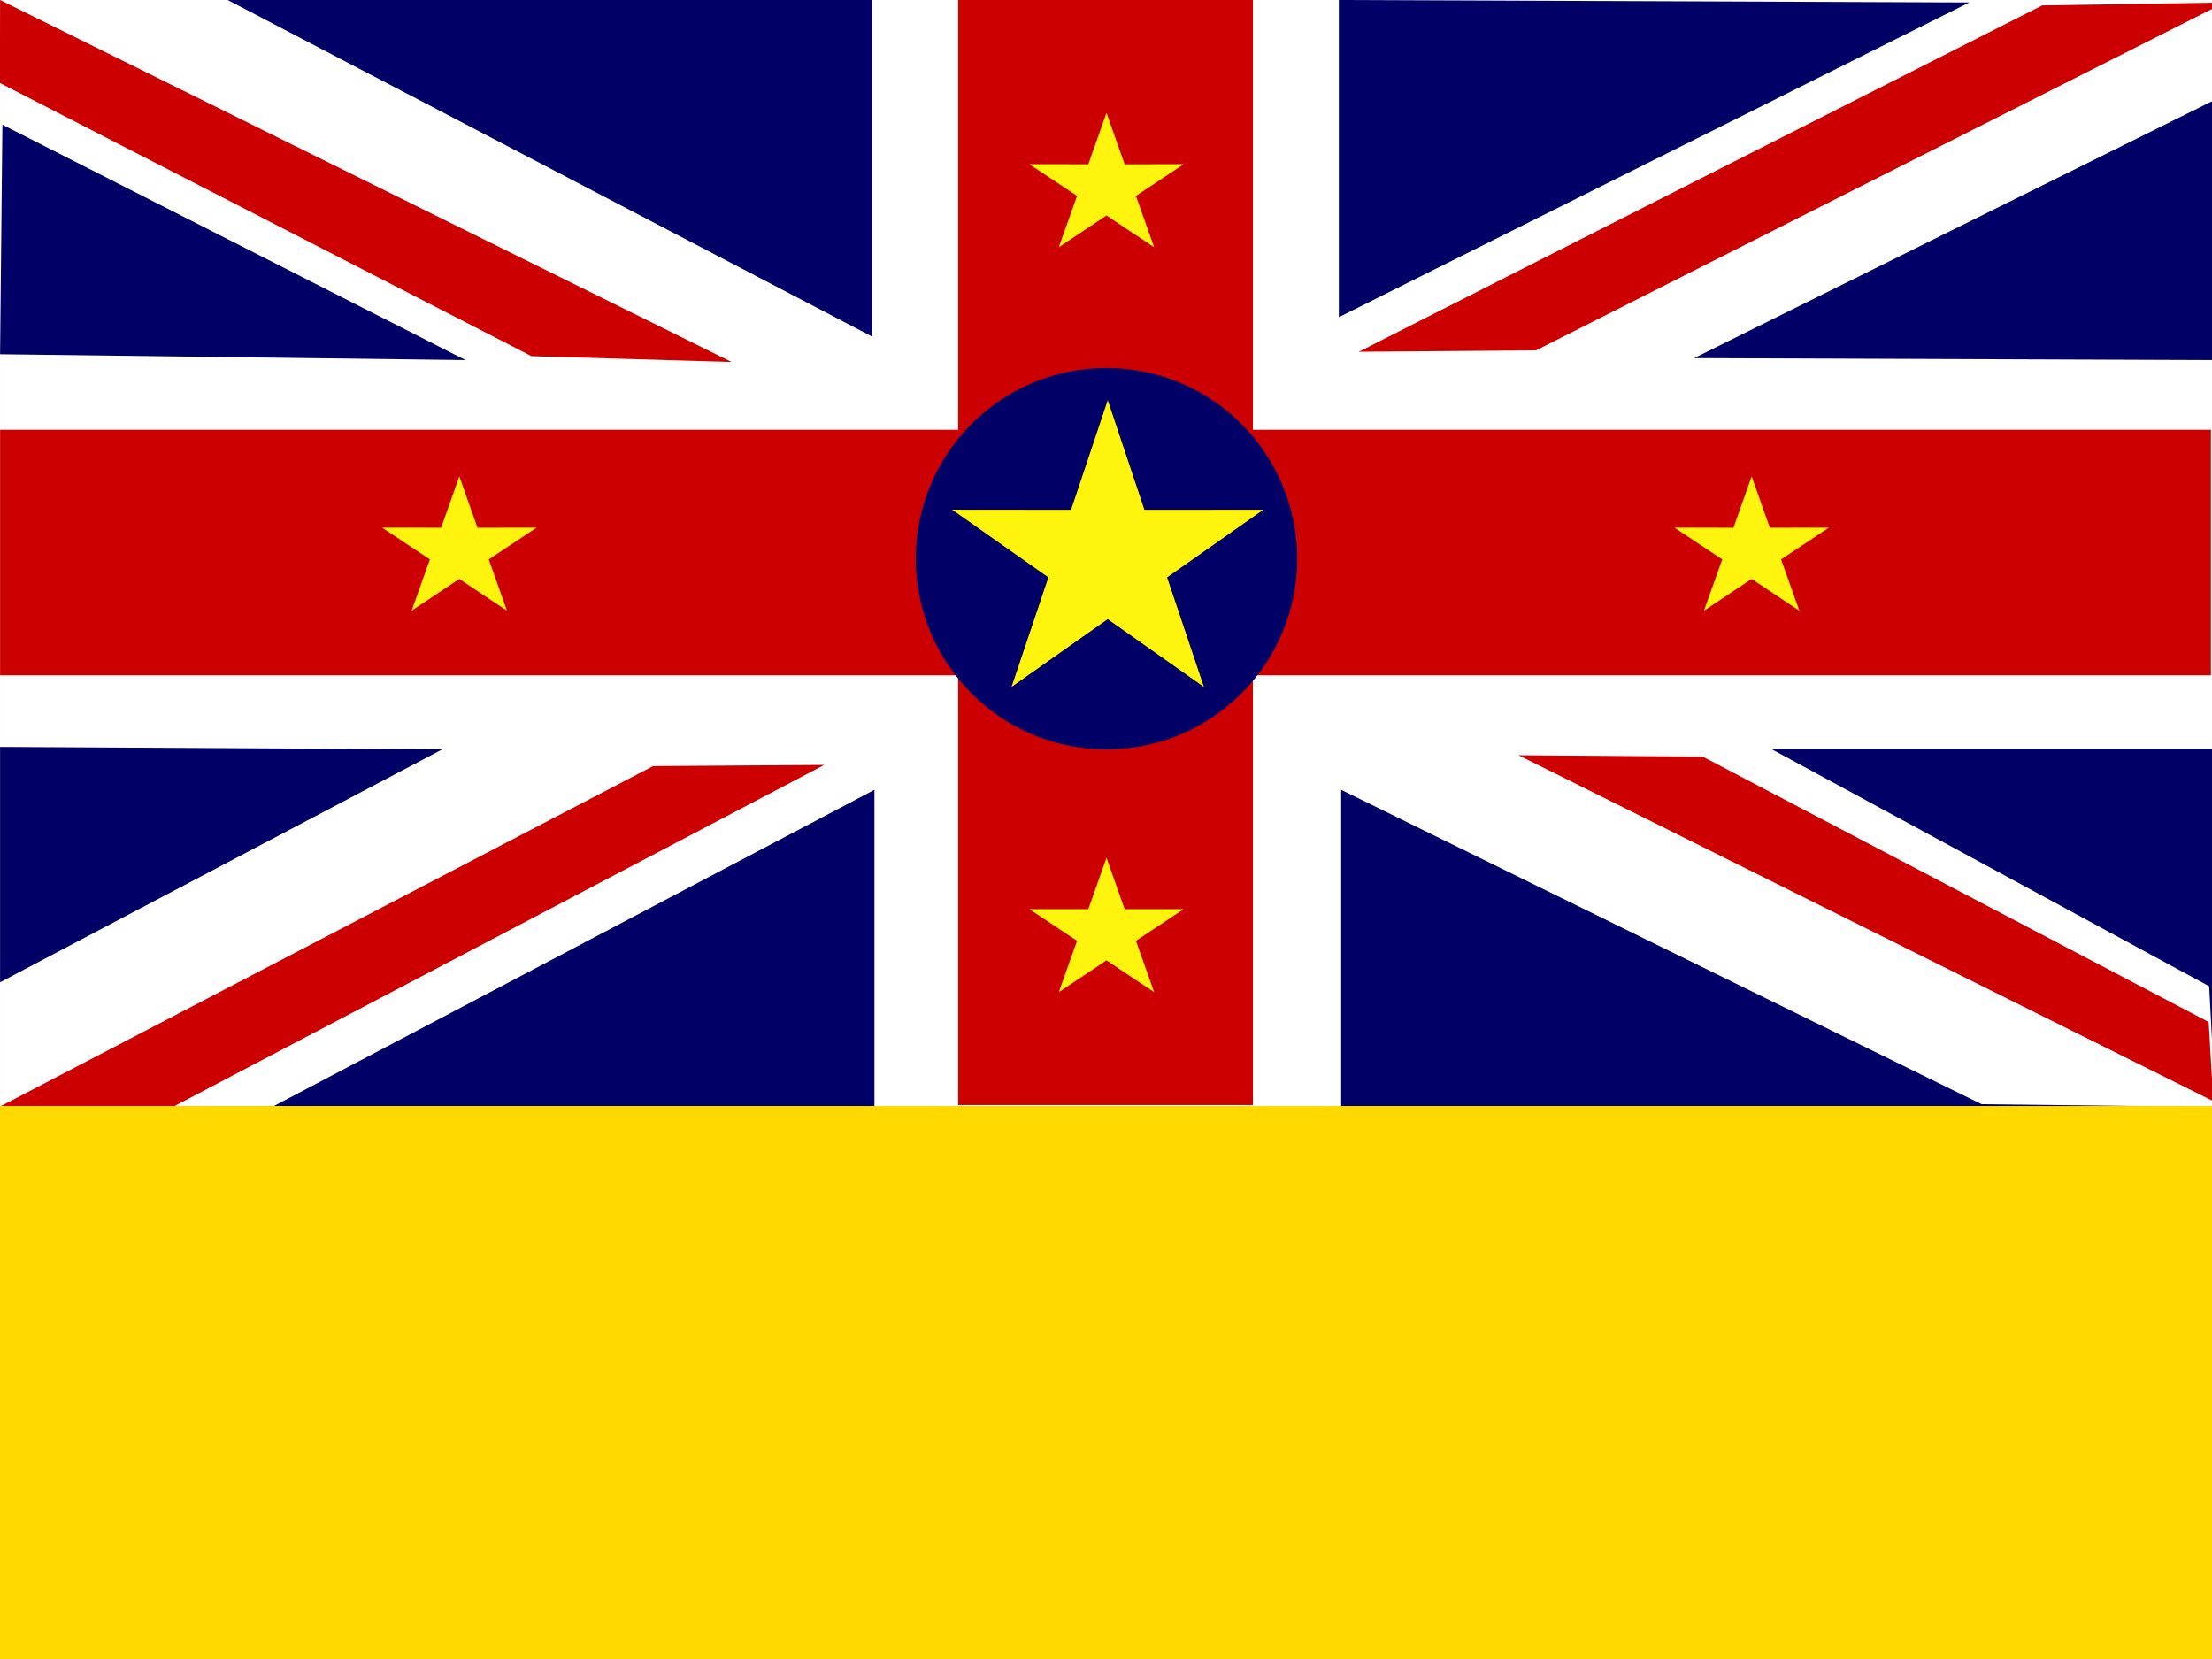
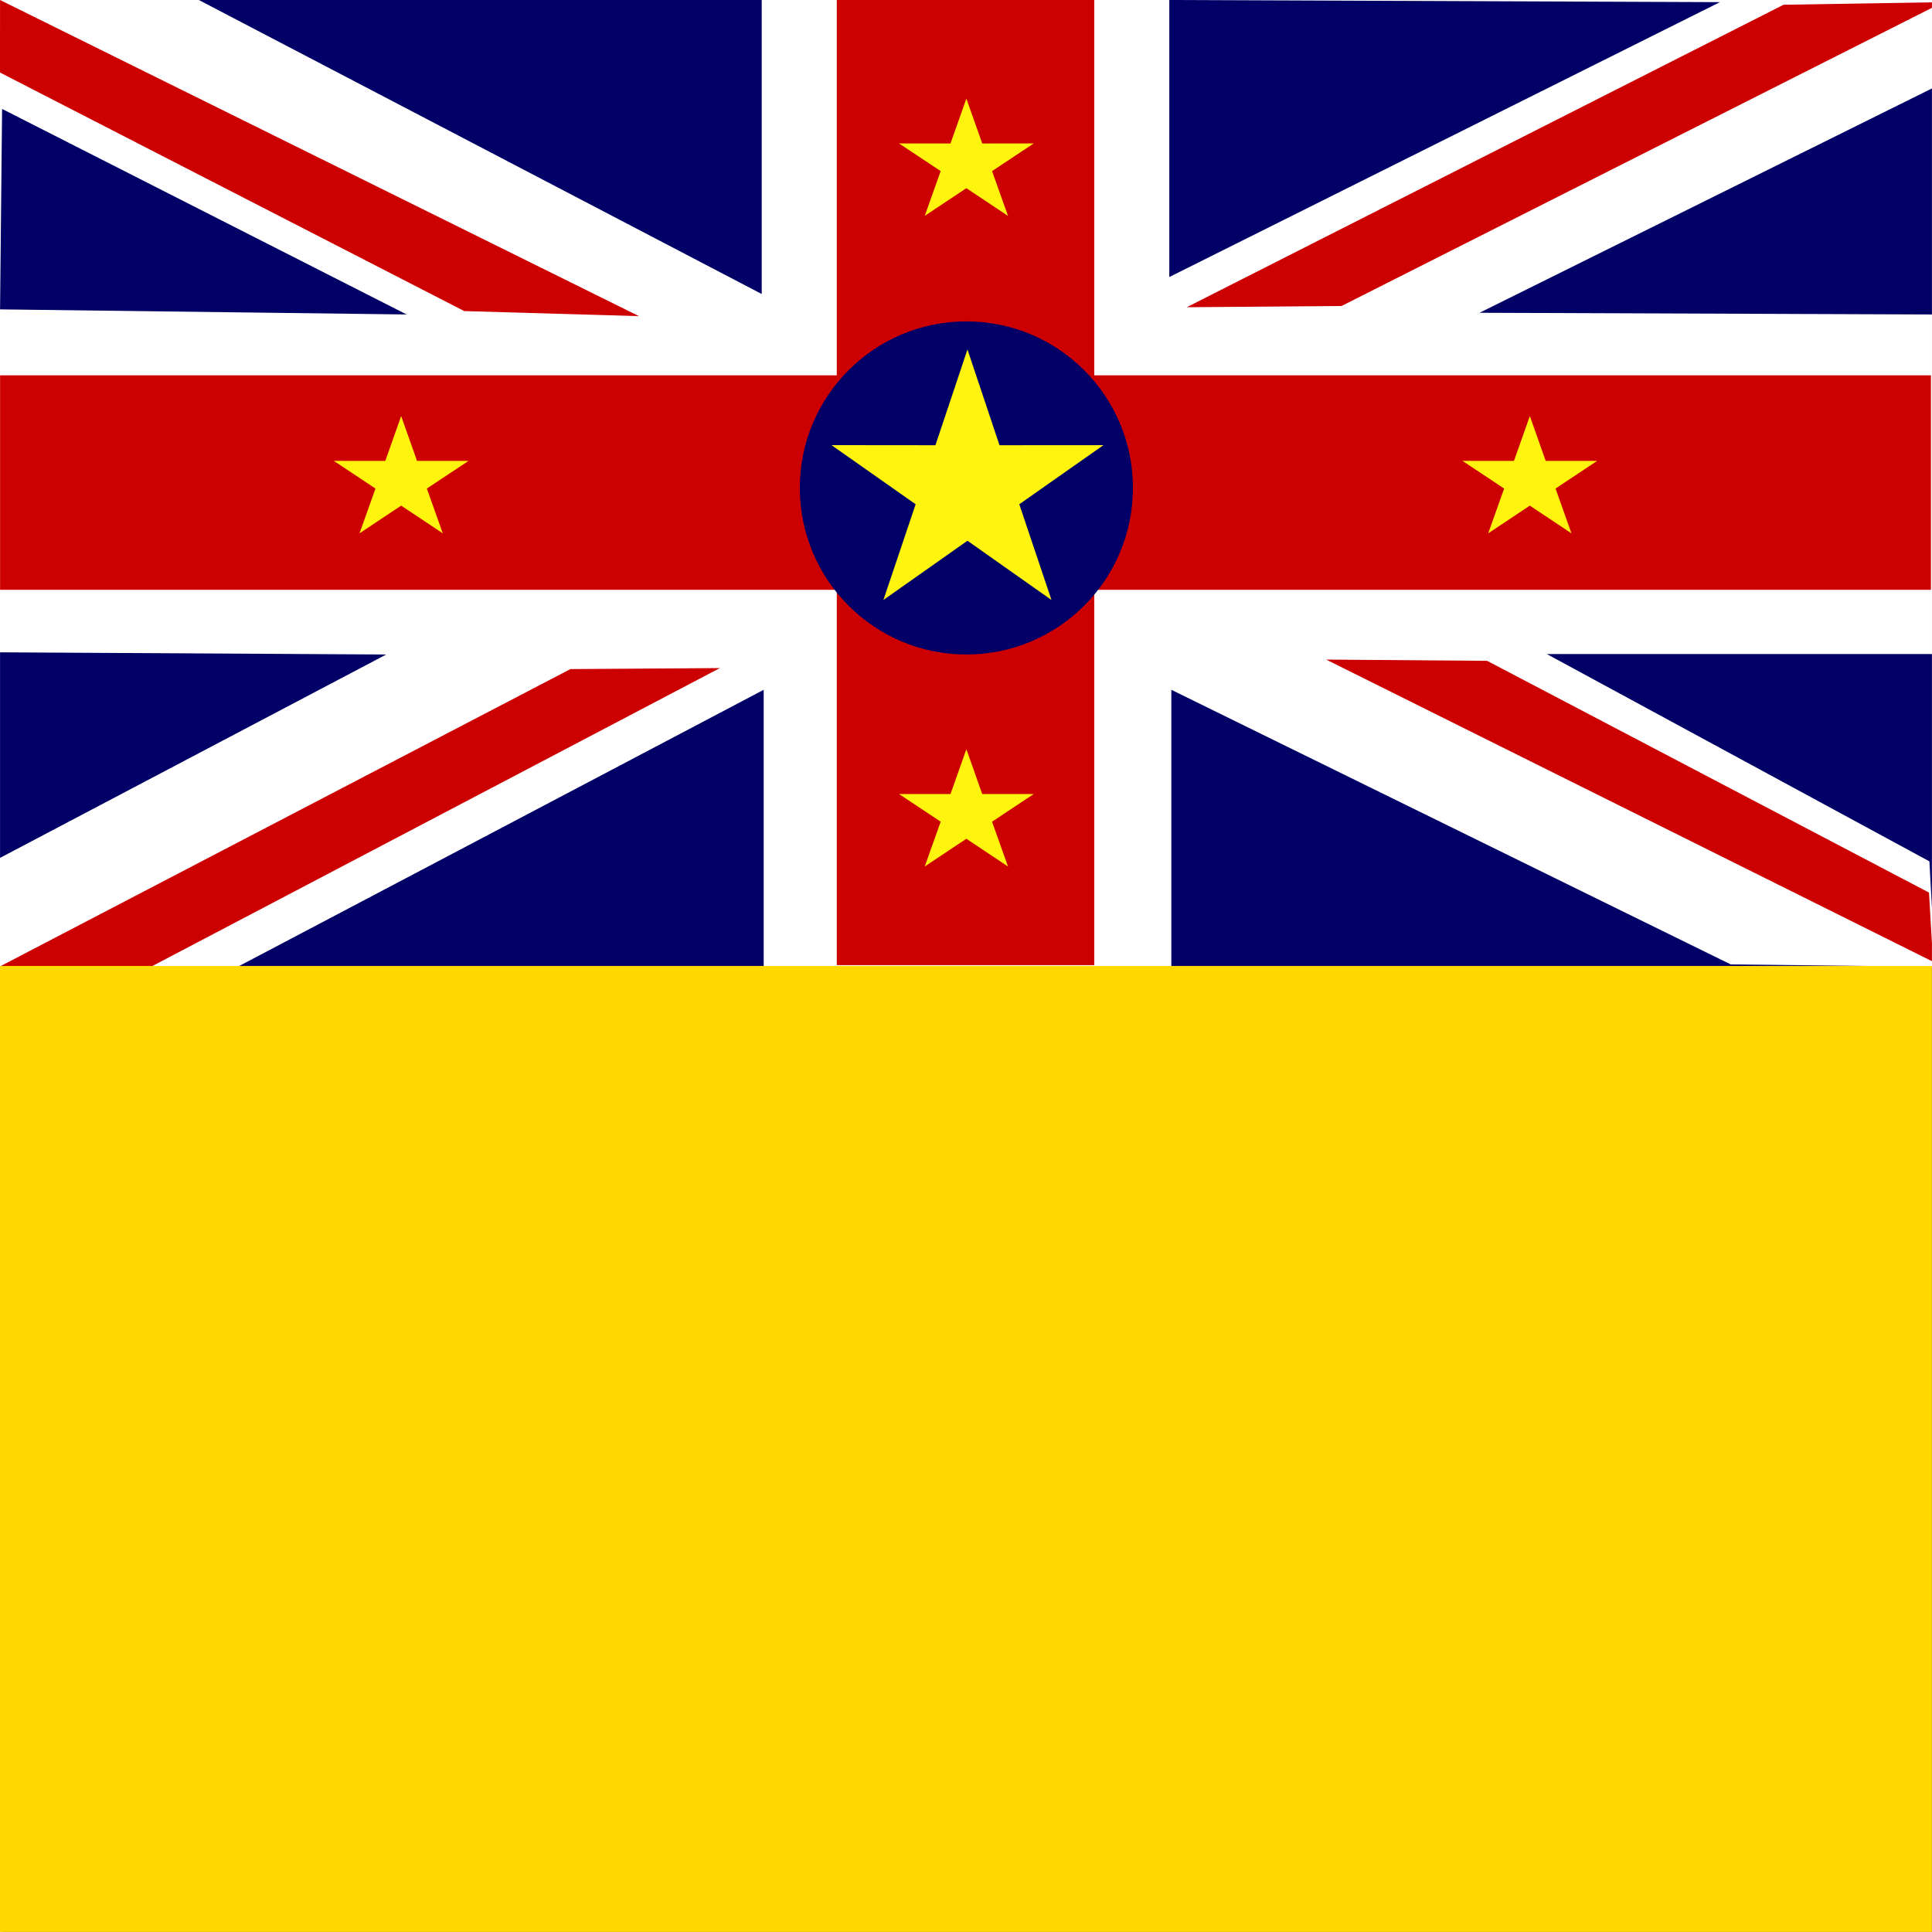
- <svg xmlns="http://www.w3.org/2000/svg" id="svg2498" height="480" width="640" version="1.1">
+ <svg xmlns="http://www.w3.org/2000/svg" id="svg2498" height="512" width="512" version="1.1">
  <defs id="defs2500">
-     <clipPath id="clipPath3533" clipPathUnits="userSpaceOnUse">
-       <rect id="rect3535" fill-opacity="0.67" height="372.05" width="496.06" y="-0" x="-0" />
+     <clipPath id="clipPath8501" clipPathUnits="userSpaceOnUse">
+       <rect id="rect8503" fill-opacity="0.67" height="496.06" width="496.06" y="-0" x="-0" />
    </clipPath>
  </defs>
-   <g id="flag" transform="matrix(1.2902 0 0 1.2902 .00030339 .0004722)" clip-path="url(#clipPath3533)">
+   <g id="flag" clip-path="url(#clipPath8501)" transform="matrix(1.0321 0 0 1.0321 .00024271 .00038085)">
    <rect id="rect1310" fill-rule="evenodd" height="248.1" width="499.55" y="-0" x=".013" stroke-width="1pt" fill="#fff" />
    <path id="path549" d="m0.013 0-0.021 18.621 119.21 61.253 44.86 1.3-164.05-81.174z" fill="#c00" />
    <path id="path551" d="m51.054 0 144.53 75.491v-75.491h-144.52z" fill="#006" />
    <path id="path552" fill="#c00" d="m214.86 0v96.372h-214.84v55.07h214.84v96.372h66.106v-96.372h214.84v-55.07h-214.84v-96.372h-66.106z" />
    <path id="path554" d="m300.24 0v71.132l141.39-70.581-141.39-0.551z" fill="#006" />
    <path id="path555" d="m304.71 78.887 39.76-0.32 154.48-78.016-40.99 0.668-153.25 77.668z" fill="#c00" />
    <path id="path700" d="m0.013 167.5v52.775l99.159-52.22-99.159-0.56z" fill="#006" />
    <path id="path701" d="m381.85 169.68-41.336-0.321 155.82 77.58-1.025-17.749-113.46-59.51zm-343.12 78.57 146.11-76.71-38.38 0.26-146.45 76.34" fill="#c00" />
    <path id="path556" d="m497.9 21.795-118 58.515 116.43 0.436v87.194h-99.159l98.242 53.231 1.442 27.079-52.474-0.627-143.62-70.505v71.132h-104.67v-71.132l-134.72 70.941-60.844 0.191v247.81h991.59v-495.63l-493.17-0.43m-498.41 27.971-0.523 51.467 104.39 1.308-103.86-52.775z" fill="#006" />
    <g id="g3304" fill-rule="evenodd" stroke-width="1pt" fill="#ffd900">
      <rect id="rect3302" height="496.06" width="496.06" y="-0" x="496.06" />
      <rect id="rect3303" height="248.03" width="523.49" y="248.03" x="0" />
    </g>
    <g id="g3330" fill-rule="evenodd" transform="translate(7.6357 -229.39)">
      <path id="path3329" d="m284.27 354.68c0 23.619-19.147 42.767-42.767 42.767-23.619 0-42.767-19.147-42.767-42.767s19.147-42.767 42.767-42.767c23.619 0 42.767 19.147 42.767 42.767z" transform="translate(-1.0063 -.000015259)" fill="#000067" />
-       <polygon id="polygon3317" transform="matrix(.37676 0 0 .36496 39.671 225.36)" points="511.95 324.28 533.78 256.9 555.61 324.28 626.44 324.23 569.1 365.81 591.04 433.16 591.04 433.16 533.77 391.48 476.5 433.15 498.45 365.81 441.12 324.21" stroke-width="1pt" fill="#fff40d" />
-       <polygon id="polygon3325" transform="matrix(.18672 0 0 .17086 285.51 292.33)" points="511.95 324.28 533.78 256.9 555.61 324.28 626.44 324.23 569.1 365.81 591.04 433.16 591.04 433.16 533.77 391.48 476.5 433.15 498.45 365.81 441.12 324.21" stroke-width="1pt" fill="#fff40d" />
-       <polygon id="polygon3326" transform="matrix(.18672 0 0 .17086 140.83 377.87)" points="511.95 324.28 533.78 256.9 555.61 324.28 626.44 324.23 569.1 365.81 591.04 433.16 591.04 433.16 533.77 391.48 476.5 433.15 498.45 365.81 441.12 324.21" stroke-width="1pt" fill="#fff40d" />
-       <polygon id="polygon3327" transform="matrix(.18672 0 0 .17086 140.83 210.82)" points="511.95 324.28 533.78 256.9 555.61 324.28 626.44 324.23 569.1 365.81 591.04 433.16 591.04 433.16 533.77 391.48 476.5 433.15 498.45 365.81 441.12 324.21" stroke-width="1pt" fill="#fff40d" />
-       <polygon id="polygon3328" transform="matrix(.18672 0 0 .17086 -4.2973 292.33)" points="511.95 324.28 533.78 256.9 555.61 324.28 626.44 324.23 569.1 365.81 591.04 433.16 591.04 433.16 533.77 391.48 476.5 433.15 498.45 365.81 441.12 324.21" stroke-width="1pt" fill="#fff40d" />
+       <polygon id="polygon3317" transform="matrix(.37676 0 0 .36496 39.671 225.36)" points="476.5 433.15 498.45 365.81 441.12 324.21 511.95 324.28 533.78 256.9 555.61 324.28 626.44 324.23 569.1 365.81 591.04 433.16 591.04 433.16 533.77 391.48" stroke-width="1pt" fill="#fff40d" />
+       <polygon id="polygon3325" transform="matrix(.18672 0 0 .17086 285.51 292.33)" points="476.5 433.15 498.45 365.81 441.12 324.21 511.95 324.28 533.78 256.9 555.61 324.28 626.44 324.23 569.1 365.81 591.04 433.16 591.04 433.16 533.77 391.48" stroke-width="1pt" fill="#fff40d" />
+       <polygon id="polygon3326" transform="matrix(.18672 0 0 .17086 140.83 377.87)" points="476.5 433.15 498.45 365.81 441.12 324.21 511.95 324.28 533.78 256.9 555.61 324.28 626.44 324.23 569.1 365.81 591.04 433.16 591.04 433.16 533.77 391.48" stroke-width="1pt" fill="#fff40d" />
+       <polygon id="polygon3327" transform="matrix(.18672 0 0 .17086 140.83 210.82)" points="476.5 433.15 498.45 365.81 441.12 324.21 511.95 324.28 533.78 256.9 555.61 324.28 626.44 324.23 569.1 365.81 591.04 433.16 591.04 433.16 533.77 391.48" stroke-width="1pt" fill="#fff40d" />
+       <polygon id="polygon3328" transform="matrix(.18672 0 0 .17086 -4.2973 292.33)" points="476.5 433.15 498.45 365.81 441.12 324.21 511.95 324.28 533.78 256.9 555.61 324.28 626.44 324.23 569.1 365.81 591.04 433.16 591.04 433.16 533.77 391.48" stroke-width="1pt" fill="#fff40d" />
    </g>
  </g>
</svg>
